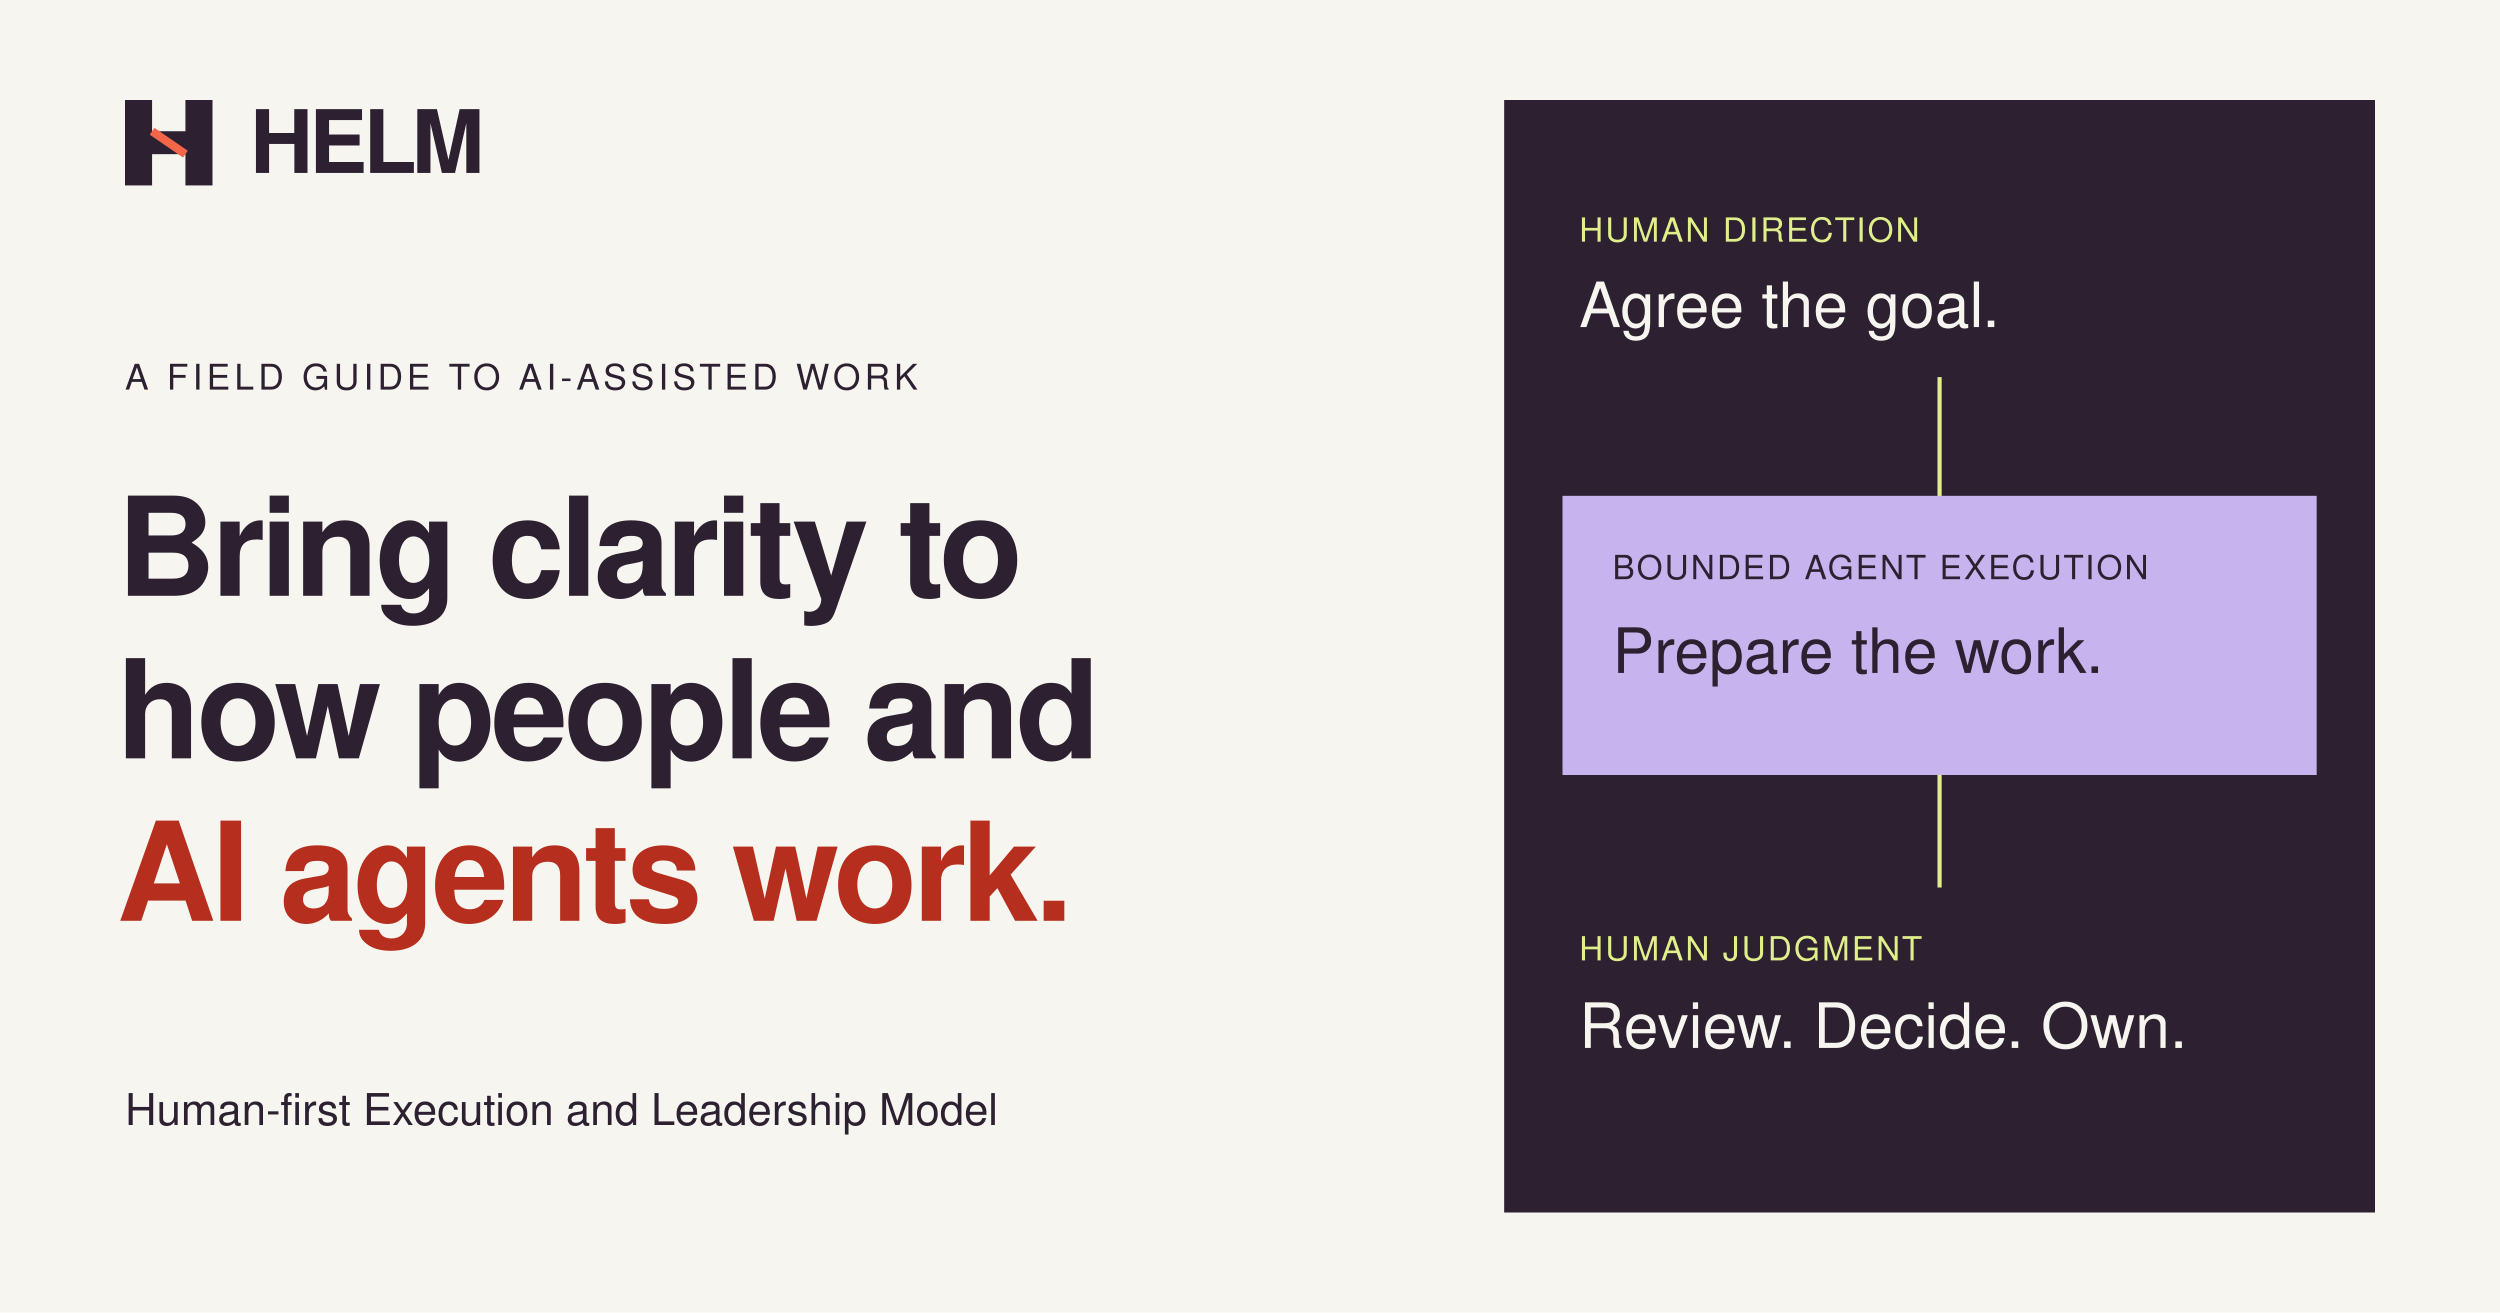
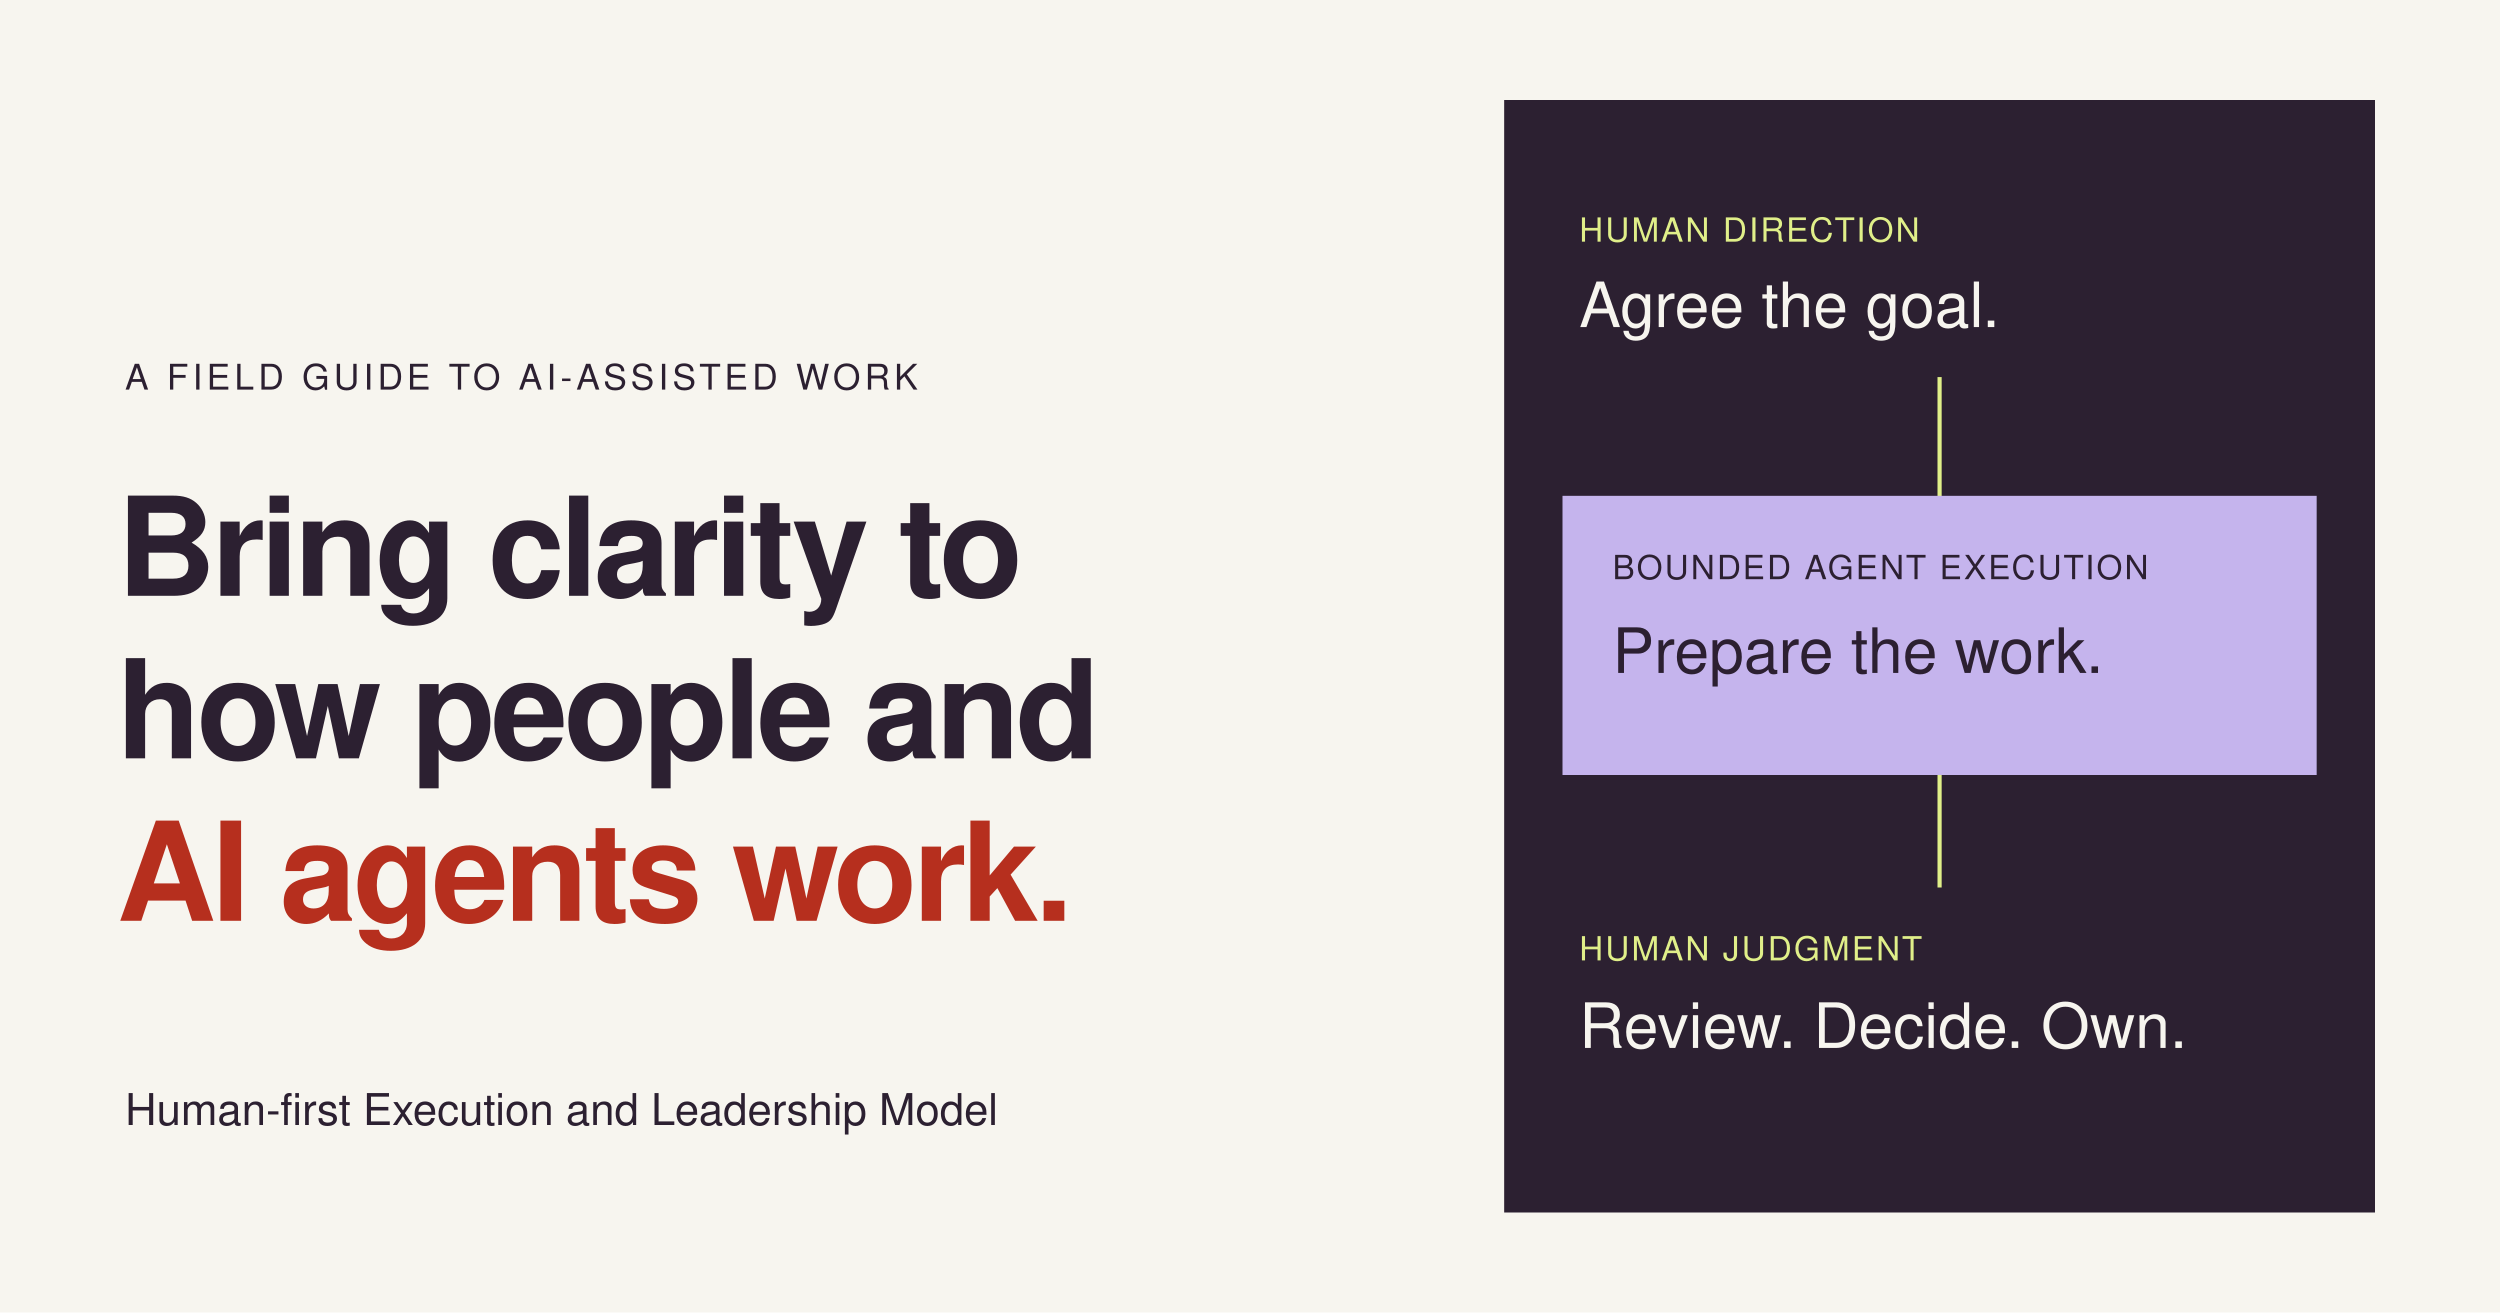
<svg xmlns="http://www.w3.org/2000/svg" width="1200" height="630" viewBox="0 0 1200 630">
  <rect width="1200" height="630" fill="#f7f5ef" />
  <g fill="#2c2031" font-family="Helvetica,Arial,sans-serif">
-     <path d="M60 48h13v15h16V48h13v41H89V74H73v15H60Z" />
-     <path d="m73 63 16 11" stroke="#f36649" stroke-width="4" />
-     <text x="120" y="83" font-size="42" font-weight="700" letter-spacing="-2">HELM</text>
    <text x="60" y="187" font-size="17" letter-spacing="2">A FIELD GUIDE TO AI-ASSISTED WORK</text>
    <text x="56" y="286" font-size="66" font-weight="600" letter-spacing="-2">Bring clarity to</text>
    <text x="56" y="364" font-size="66" font-weight="600" letter-spacing="-2">how people and</text>
    <text x="56" y="442" font-size="66" font-weight="600" letter-spacing="-2" fill="#b62f1e">AI agents work.</text>
    <text x="60" y="540" font-size="21">Human-first Execution and Leadership Model</text>
  </g>
  <rect x="722" y="48" width="418" height="534" fill="#2c2031" />
  <g font-family="Helvetica,Arial,sans-serif">
    <text x="758" y="116" font-size="16" fill="#e0ef89" letter-spacing="1">HUMAN DIRECTION</text>
    <text x="758" y="157" font-size="30" fill="#f7f5ef">Agree the goal.</text>
    <path d="M931 181v65m0 125v55" stroke="#e0ef89" stroke-width="2" />
    <rect x="750" y="238" width="362" height="134" fill="#c5b4ed" />
    <text x="774" y="278" font-size="16" fill="#2c2031" letter-spacing="1">BOUNDED AGENT EXECUTION</text>
    <text x="774" y="323" font-size="30" fill="#2c2031">Prepare the work.</text>
    <text x="758" y="461" font-size="16" fill="#e0ef89" letter-spacing="1">HUMAN JUDGMENT</text>
    <text x="758" y="503" font-size="30" fill="#f7f5ef">Review. Decide. Own.</text>
  </g>
</svg>
